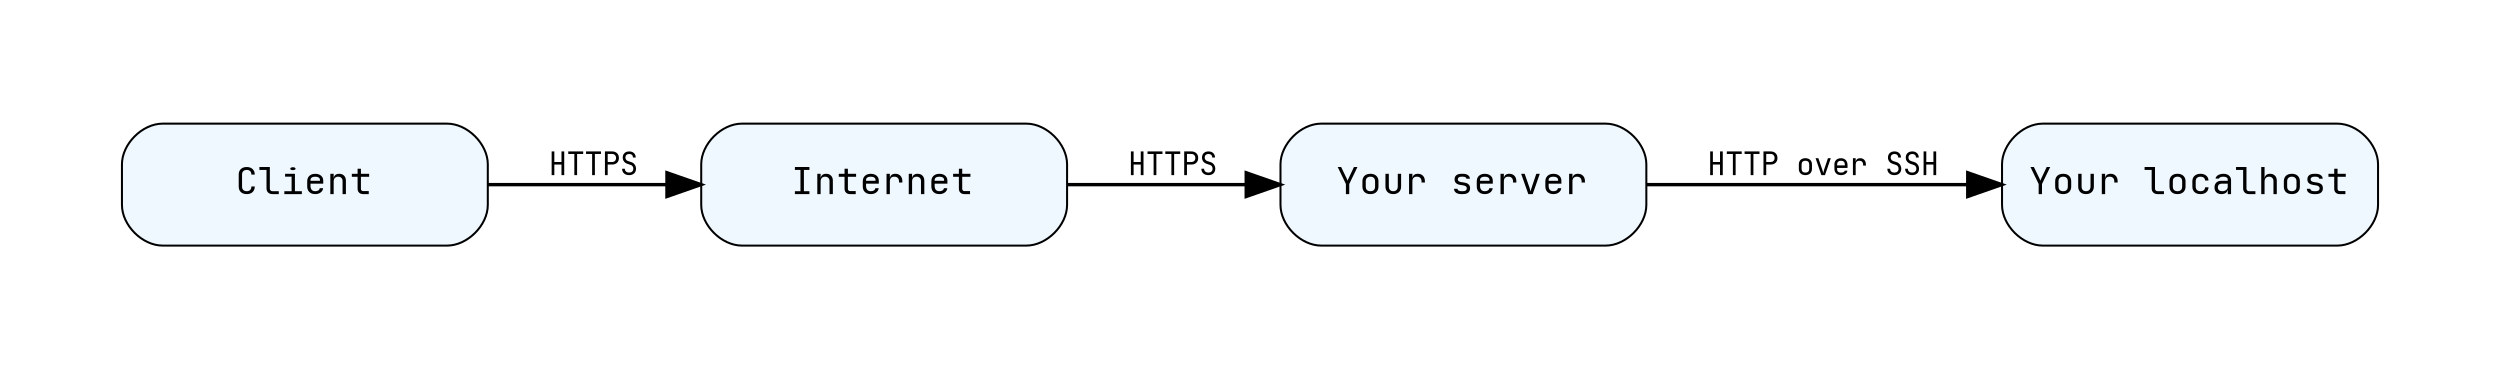
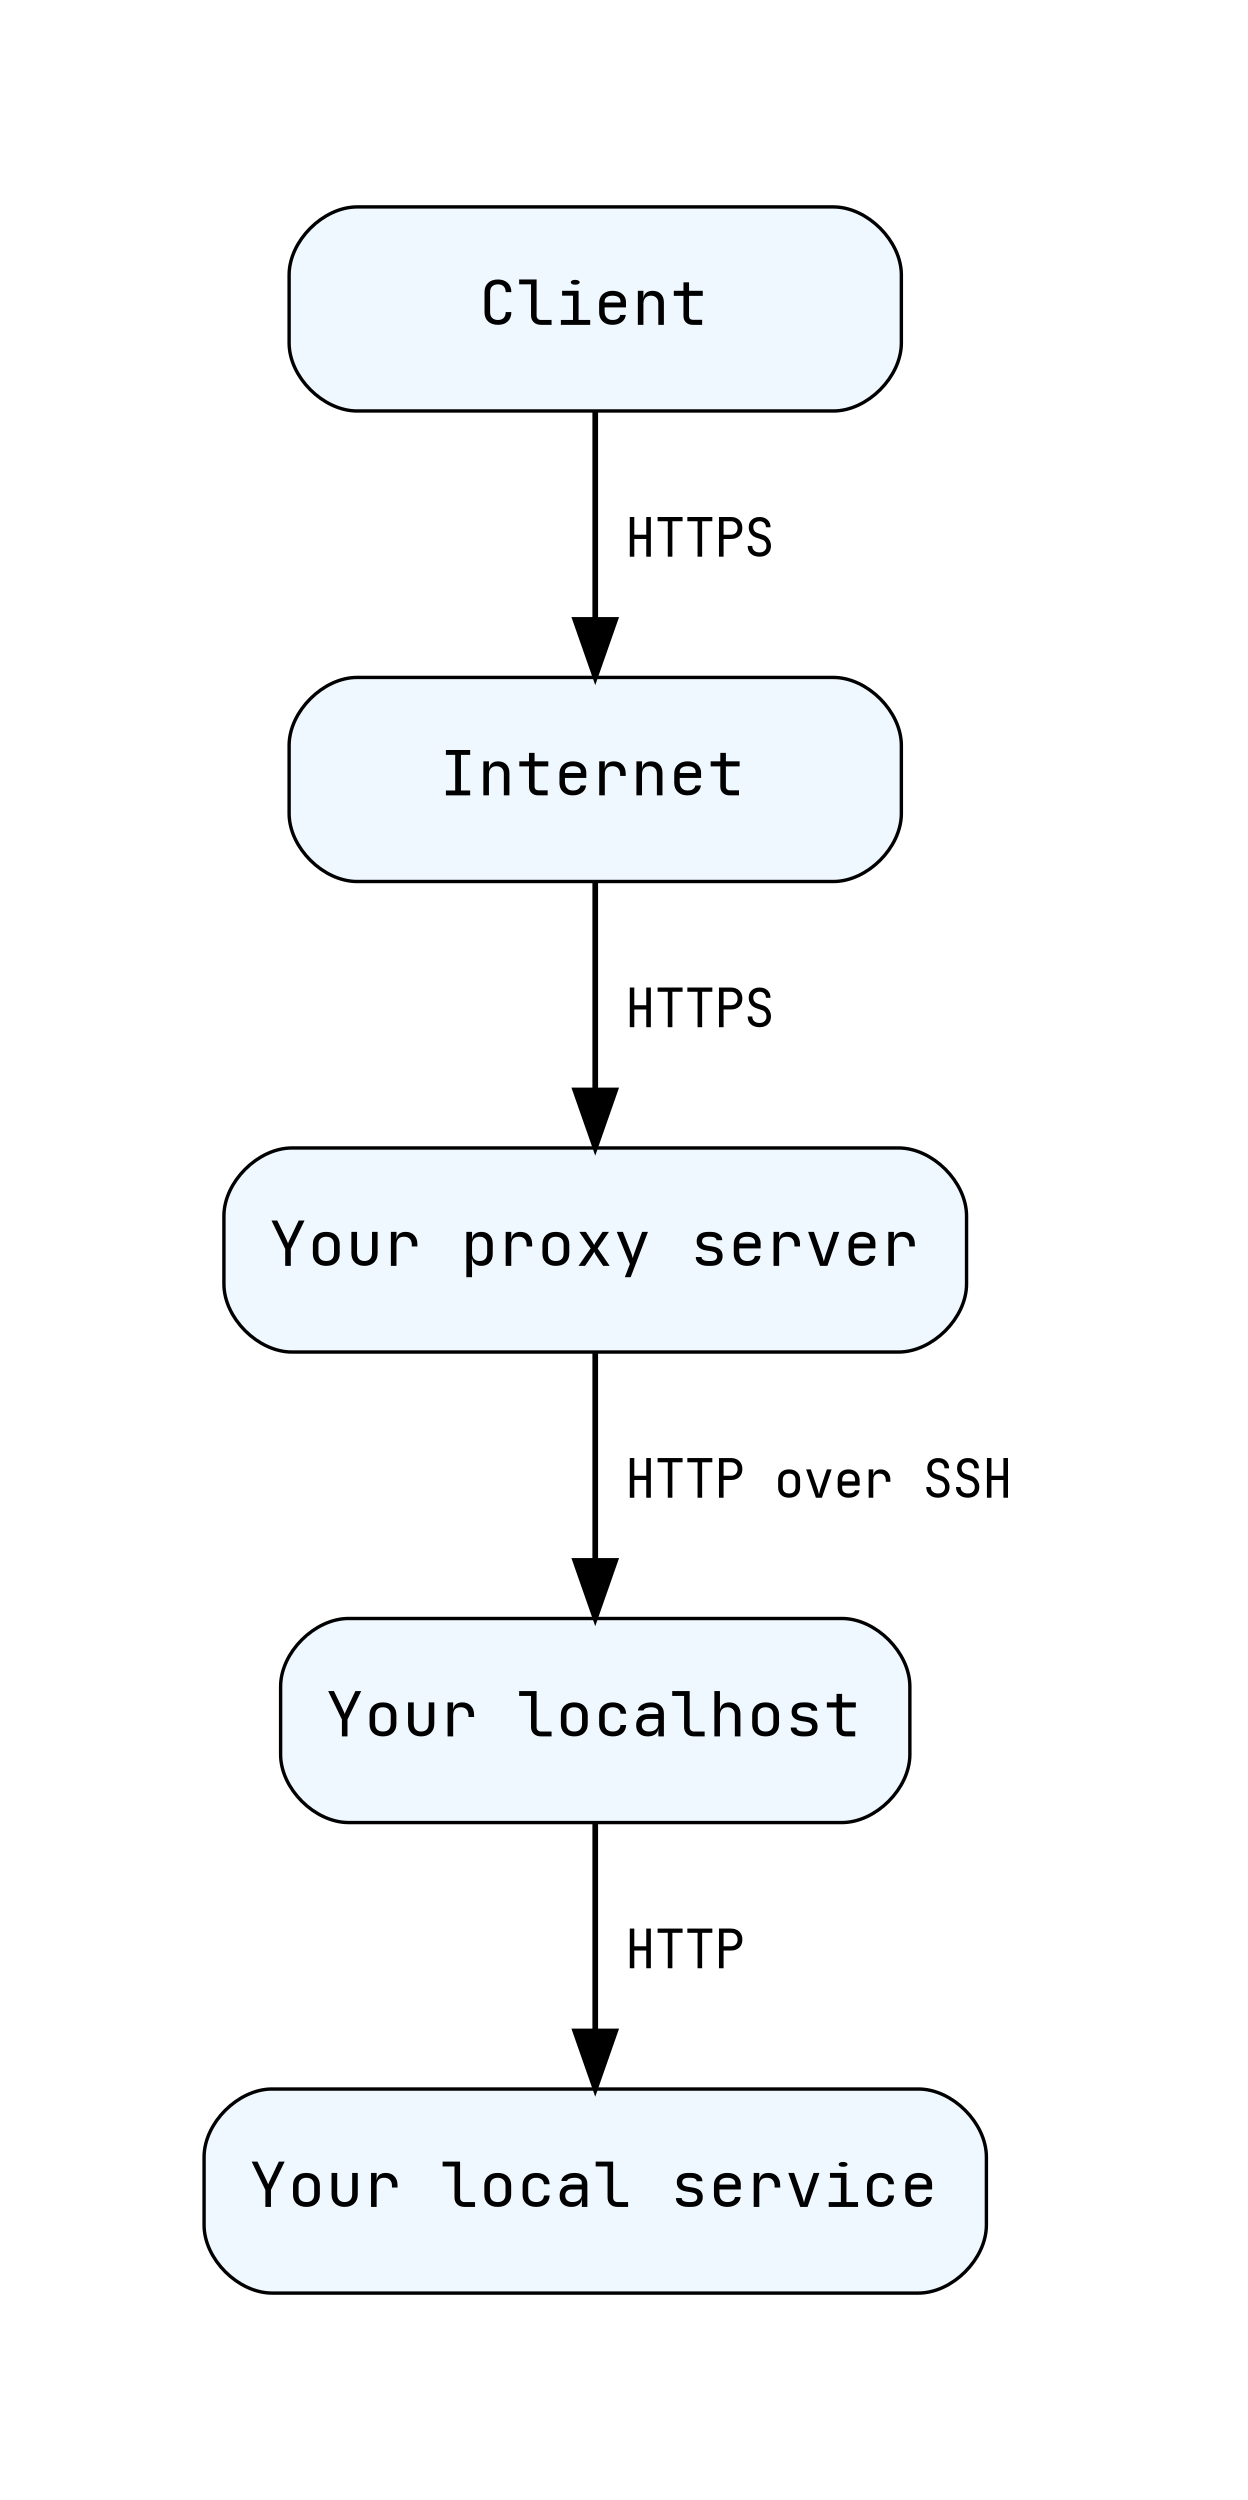
- <svg xmlns="http://www.w3.org/2000/svg" xmlns:xlink="http://www.w3.org/1999/xlink" width="738pt" height="109pt" viewBox="0 0 738 109" version="1.1">
+ <svg xmlns="http://www.w3.org/2000/svg" xmlns:xlink="http://www.w3.org/1999/xlink" width="220pt" height="441pt" viewBox="0 0 220 441" version="1.1">
  <defs>
    <g>
      <symbol overflow="visible" id="glyph0-0">
        <path style="stroke:none;" d="M 0.984 -0.234 L 0.984 -7.781 L 5.609 -7.781 L 5.609 -0.234 Z M 1.547 -1.391 L 4.844 -7.234 L 1.547 -7.234 Z M 1.766 -0.781 L 5.062 -0.781 L 5.062 -6.578 Z M 1.766 -0.781 " />
      </symbol>
      <symbol overflow="visible" id="glyph0-1">
        <path style="stroke:none;" d="M 3.344 0 C 2.613 0 2.035 -0.195 1.609 -0.594 C 1.18 -0.988 0.969 -1.535 0.969 -2.234 L 0.969 -5.766 C 0.969 -6.461 1.18 -7.008 1.609 -7.406 C 2.035 -7.801 2.613 -8 3.344 -8 C 4.062 -8 4.633 -7.797 5.062 -7.391 C 5.488 -6.992 5.703 -6.453 5.703 -5.766 L 4.703 -5.766 C 4.703 -6.203 4.582 -6.539 4.344 -6.781 C 4.113 -7.02 3.781 -7.141 3.344 -7.141 C 2.906 -7.141 2.562 -7.02 2.312 -6.781 C 2.07 -6.551 1.953 -6.211 1.953 -5.766 L 1.953 -2.234 C 1.953 -1.797 2.07 -1.457 2.312 -1.219 C 2.562 -0.977 2.906 -0.859 3.344 -0.859 C 3.781 -0.859 4.113 -0.977 4.344 -1.219 C 4.582 -1.457 4.703 -1.801 4.703 -2.25 L 5.703 -2.25 C 5.703 -1.551 5.488 -1 5.062 -0.594 C 4.633 -0.195 4.062 0 3.344 0 Z M 3.344 0 " />
      </symbol>
      <symbol overflow="visible" id="glyph0-2">
        <path style="stroke:none;" d="M 4.188 0 C 3.645 0 3.211 -0.156 2.891 -0.469 C 2.578 -0.781 2.422 -1.191 2.422 -1.703 L 2.422 -7.141 L 0.328 -7.141 L 0.328 -8 L 3.406 -8 L 3.406 -1.656 C 3.406 -1.414 3.473 -1.223 3.609 -1.078 C 3.754 -0.93 3.945 -0.859 4.188 -0.859 L 6.047 -0.859 L 6.047 0 Z M 4.188 0 " />
      </symbol>
      <symbol overflow="visible" id="glyph0-3">
        <path style="stroke:none;" d="M 0.938 0 L 0.938 -0.859 L 3.078 -0.859 L 3.078 -5.141 L 1.156 -5.141 L 1.156 -6 L 4.062 -6 L 4.062 -0.859 L 6.109 -0.859 L 6.109 0 Z M 3.469 -7.078 C 3.227 -7.078 3.035 -7.113 2.891 -7.188 C 2.754 -7.27 2.688 -7.375 2.688 -7.5 C 2.688 -7.633 2.754 -7.738 2.891 -7.812 C 3.035 -7.895 3.227 -7.938 3.469 -7.938 C 3.707 -7.938 3.895 -7.895 4.031 -7.812 C 4.176 -7.738 4.25 -7.633 4.25 -7.5 C 4.25 -7.375 4.176 -7.27 4.031 -7.188 C 3.895 -7.113 3.707 -7.078 3.469 -7.078 Z M 3.469 -7.078 " />
      </symbol>
      <symbol overflow="visible" id="glyph0-4">
        <path style="stroke:none;" d="M 3.297 0 C 2.816 0 2.398 -0.086 2.047 -0.266 C 1.691 -0.453 1.414 -0.711 1.219 -1.047 C 1.031 -1.379 0.938 -1.766 0.938 -2.203 L 0.938 -3.797 C 0.938 -4.242 1.031 -4.629 1.219 -4.953 C 1.414 -5.285 1.691 -5.539 2.047 -5.719 C 2.398 -5.906 2.816 -6 3.297 -6 C 3.773 -6 4.191 -5.914 4.547 -5.75 C 4.898 -5.582 5.176 -5.348 5.375 -5.047 C 5.57 -4.754 5.672 -4.406 5.672 -4 L 5.672 -3.078 L 1.906 -3.078 L 1.906 -2.453 C 1.906 -1.93 2.023 -1.535 2.266 -1.266 C 2.504 -0.992 2.848 -0.859 3.297 -0.859 C 3.68 -0.859 3.988 -0.93 4.219 -1.078 C 4.457 -1.223 4.602 -1.445 4.656 -1.75 L 5.641 -1.75 C 5.578 -1.207 5.328 -0.781 4.891 -0.469 C 4.461 -0.156 3.93 0 3.297 0 Z M 1.906 -3.938 L 4.703 -3.938 L 4.703 -4.156 C 4.703 -4.469 4.582 -4.707 4.344 -4.875 C 4.102 -5.051 3.754 -5.141 3.297 -5.141 C 2.848 -5.141 2.504 -5.051 2.266 -4.875 C 2.023 -4.707 1.906 -4.469 1.906 -4.156 Z M 1.906 -3.938 " />
      </symbol>
      <symbol overflow="visible" id="glyph0-5">
        <path style="stroke:none;" d="M 1.016 0 L 1.016 -6 L 2 -6 L 2 -4.703 L 2.016 -4.703 C 2.066 -5.117 2.227 -5.438 2.5 -5.656 C 2.781 -5.883 3.156 -6 3.625 -6 C 4.227 -6 4.707 -5.816 5.062 -5.453 C 5.426 -5.086 5.609 -4.594 5.609 -3.969 L 5.609 0 L 4.625 0 L 4.625 -3.844 C 4.625 -4.258 4.504 -4.578 4.266 -4.797 C 4.035 -5.023 3.723 -5.141 3.328 -5.141 C 2.922 -5.141 2.598 -5.02 2.359 -4.781 C 2.117 -4.539 2 -4.191 2 -3.734 L 2 0 Z M 1.016 0 " />
      </symbol>
      <symbol overflow="visible" id="glyph0-6">
        <path style="stroke:none;" d="M 3.953 0 C 3.461 0 3.066 -0.141 2.766 -0.422 C 2.461 -0.711 2.312 -1.098 2.312 -1.578 L 2.312 -5.109 L 0.609 -5.109 L 0.609 -6 L 2.312 -6 L 2.312 -7.5 L 3.297 -7.5 L 3.297 -6 L 5.719 -6 L 5.719 -5.109 L 3.297 -5.109 L 3.297 -1.578 C 3.297 -1.367 3.352 -1.203 3.469 -1.078 C 3.594 -0.953 3.754 -0.891 3.953 -0.891 L 5.609 -0.891 L 5.609 0 Z M 3.953 0 " />
      </symbol>
      <symbol overflow="visible" id="glyph0-7">
        <path style="stroke:none;" d="M 1.156 0 L 1.156 -0.859 L 2.797 -0.859 L 2.797 -7.141 L 1.156 -7.141 L 1.156 -8 L 5.438 -8 L 5.438 -7.141 L 3.812 -7.141 L 3.812 -0.859 L 5.438 -0.859 L 5.438 0 Z M 1.156 0 " />
      </symbol>
      <symbol overflow="visible" id="glyph0-8">
        <path style="stroke:none;" d="M 1.203 0 L 1.203 -6 L 2.188 -6 L 2.188 -4.75 L 2.203 -4.75 C 2.254 -5.145 2.414 -5.453 2.688 -5.672 C 2.969 -5.891 3.344 -6 3.812 -6 C 4.438 -6 4.938 -5.801 5.312 -5.406 C 5.688 -5.02 5.875 -4.492 5.875 -3.828 L 5.875 -3.422 L 4.891 -3.422 L 4.891 -3.734 C 4.891 -4.18 4.77 -4.523 4.531 -4.766 C 4.301 -5.016 3.961 -5.141 3.516 -5.141 C 2.629 -5.141 2.188 -4.672 2.188 -3.734 L 2.188 0 Z M 1.203 0 " />
      </symbol>
      <symbol overflow="visible" id="glyph0-9">
        <path style="stroke:none;" d="M 2.812 0 L 2.812 -2.984 L 0.391 -8 L 1.406 -8 L 3 -4.703 C 3.094 -4.516 3.16 -4.359 3.203 -4.234 C 3.254 -4.109 3.289 -4.016 3.312 -3.953 C 3.32 -4.016 3.352 -4.109 3.406 -4.234 C 3.469 -4.359 3.539 -4.516 3.625 -4.703 L 5.188 -8 L 6.219 -8 L 3.797 -2.984 L 3.797 0 Z M 2.812 0 " />
      </symbol>
      <symbol overflow="visible" id="glyph0-10">
        <path style="stroke:none;" d="M 3.297 0 C 2.566 0 1.988 -0.195 1.562 -0.594 C 1.145 -1 0.938 -1.539 0.938 -2.219 L 0.938 -3.781 C 0.938 -4.469 1.145 -5.008 1.562 -5.406 C 1.988 -5.801 2.566 -6 3.297 -6 C 4.035 -6 4.613 -5.801 5.031 -5.406 C 5.457 -5.008 5.672 -4.469 5.672 -3.781 L 5.672 -2.219 C 5.672 -1.539 5.457 -1 5.031 -0.594 C 4.613 -0.195 4.035 0 3.297 0 Z M 3.297 -0.859 C 3.734 -0.859 4.07 -0.973 4.312 -1.203 C 4.551 -1.441 4.672 -1.785 4.672 -2.234 L 4.672 -3.766 C 4.672 -4.211 4.551 -4.551 4.312 -4.781 C 4.07 -5.02 3.734 -5.141 3.297 -5.141 C 2.867 -5.141 2.531 -5.02 2.281 -4.781 C 2.039 -4.551 1.922 -4.211 1.922 -3.766 L 1.922 -2.234 C 1.922 -1.785 2.039 -1.441 2.281 -1.203 C 2.531 -0.973 2.867 -0.859 3.297 -0.859 Z M 3.297 -0.859 " />
      </symbol>
      <symbol overflow="visible" id="glyph0-11">
        <path style="stroke:none;" d="M 3.281 0 C 2.594 0 2.035 -0.195 1.609 -0.594 C 1.191 -1 0.984 -1.551 0.984 -2.25 L 0.984 -6 L 1.984 -6 L 1.984 -2.266 C 1.984 -1.816 2.098 -1.469 2.328 -1.219 C 2.566 -0.977 2.883 -0.859 3.281 -0.859 C 3.695 -0.859 4.023 -0.977 4.266 -1.219 C 4.504 -1.469 4.625 -1.816 4.625 -2.266 L 4.625 -6 L 5.609 -6 L 5.609 -2.25 C 5.609 -1.551 5.395 -1 4.969 -0.594 C 4.539 -0.195 3.977 0 3.281 0 Z M 3.281 0 " />
      </symbol>
      <symbol overflow="visible" id="glyph0-12">
        <path style="stroke:none;" d="" />
      </symbol>
      <symbol overflow="visible" id="glyph0-13">
+         <path style="stroke:none;" d="M 1.016 2 L 1.016 -6 L 2.016 -6 L 2.016 -4.719 L 2.031 -4.719 C 2.07 -5.125 2.238 -5.438 2.531 -5.656 C 2.832 -5.883 3.211 -6 3.672 -6 C 4.285 -6 4.77 -5.805 5.125 -5.422 C 5.488 -5.047 5.672 -4.523 5.672 -3.859 L 5.672 -2.156 C 5.672 -1.488 5.488 -0.961 5.125 -0.578 C 4.77 -0.191 4.285 0 3.672 0 C 3.211 0 2.836 -0.109 2.547 -0.328 C 2.254 -0.555 2.082 -0.863 2.031 -1.25 L 1.984 -1.25 L 2.016 0.172 L 2.016 2 Z M 3.344 -0.859 C 3.758 -0.859 4.086 -0.973 4.328 -1.203 C 4.566 -1.441 4.688 -1.781 4.688 -2.219 L 4.688 -3.781 C 4.688 -4.219 4.566 -4.551 4.328 -4.781 C 4.086 -5.02 3.758 -5.141 3.344 -5.141 C 2.938 -5.141 2.613 -5.02 2.375 -4.781 C 2.133 -4.539 2.016 -4.207 2.016 -3.781 L 2.016 -2.219 C 2.016 -1.789 2.133 -1.457 2.375 -1.219 C 2.613 -0.977 2.938 -0.859 3.344 -0.859 Z M 3.344 -0.859 " />
+       </symbol>
+       <symbol overflow="visible" id="glyph0-14">
+         <path style="stroke:none;" d="M 0.547 0 L 2.688 -3.078 L 0.688 -6 L 1.844 -6 L 3.047 -4.156 C 3.098 -4.082 3.145 -4 3.188 -3.906 C 3.238 -3.812 3.281 -3.734 3.312 -3.672 C 3.332 -3.734 3.363 -3.812 3.406 -3.906 C 3.457 -4 3.508 -4.082 3.562 -4.156 L 4.781 -6 L 5.922 -6 L 3.922 -3.078 L 6.047 0 L 4.891 0 L 3.594 -1.953 C 3.539 -2.035 3.488 -2.129 3.438 -2.234 C 3.383 -2.336 3.344 -2.422 3.312 -2.484 C 3.281 -2.422 3.238 -2.336 3.188 -2.234 C 3.133 -2.129 3.078 -2.035 3.016 -1.953 L 1.703 0 Z M 0.547 0 " />
+       </symbol>
+       <symbol overflow="visible" id="glyph0-15">
+         <path style="stroke:none;" d="M 1.969 2 L 2.859 -0.328 L 0.547 -6 L 1.625 -6 L 3.109 -2.25 C 3.148 -2.125 3.195 -1.973 3.25 -1.797 C 3.301 -1.629 3.336 -1.488 3.359 -1.375 C 3.391 -1.488 3.43 -1.629 3.484 -1.797 C 3.535 -1.973 3.586 -2.125 3.641 -2.25 L 5.016 -6 L 6.047 -6 L 3 2 Z M 1.969 2 " />
+       </symbol>
+       <symbol overflow="visible" id="glyph0-16">
        <path style="stroke:none;" d="M 3.109 0 C 2.484 0 1.973 -0.133 1.578 -0.406 C 1.18 -0.688 0.984 -1.07 0.984 -1.562 L 2 -1.562 C 2 -1.344 2.109 -1.172 2.328 -1.047 C 2.547 -0.922 2.816 -0.859 3.141 -0.859 L 3.594 -0.859 C 3.988 -0.859 4.281 -0.93 4.469 -1.078 C 4.656 -1.234 4.75 -1.438 4.75 -1.688 C 4.75 -1.938 4.66 -2.133 4.484 -2.281 C 4.305 -2.426 4.047 -2.523 3.703 -2.578 L 2.891 -2.703 C 2.285 -2.797 1.844 -2.977 1.562 -3.25 C 1.281 -3.52 1.141 -3.891 1.141 -4.359 C 1.141 -4.891 1.316 -5.297 1.672 -5.578 C 2.023 -5.859 2.535 -6 3.203 -6 L 3.625 -6 C 4.238 -6 4.727 -5.863 5.094 -5.594 C 5.469 -5.332 5.656 -4.977 5.656 -4.531 L 4.641 -4.531 C 4.641 -4.719 4.547 -4.863 4.359 -4.969 C 4.172 -5.082 3.914 -5.141 3.594 -5.141 L 3.172 -5.141 C 2.828 -5.141 2.562 -5.07 2.375 -4.938 C 2.188 -4.801 2.094 -4.602 2.094 -4.344 C 2.094 -3.926 2.406 -3.664 3.031 -3.562 L 3.844 -3.438 C 4.5 -3.344 4.973 -3.16 5.266 -2.891 C 5.566 -2.617 5.719 -2.227 5.719 -1.719 C 5.719 -1.188 5.539 -0.766 5.188 -0.453 C 4.832 -0.148 4.297 0 3.578 0 Z M 3.109 0 " />
      </symbol>
-       <symbol overflow="visible" id="glyph0-14">
+       <symbol overflow="visible" id="glyph0-17">
        <path style="stroke:none;" d="M 2.656 0 L 0.547 -6 L 1.578 -6 L 2.984 -1.969 C 3.066 -1.727 3.133 -1.5 3.188 -1.281 C 3.25 -1.062 3.297 -0.891 3.328 -0.766 C 3.359 -0.891 3.398 -1.062 3.453 -1.281 C 3.504 -1.5 3.57 -1.727 3.656 -1.969 L 5.016 -6 L 6.047 -6 L 3.953 0 Z M 2.656 0 " />
      </symbol>
-       <symbol overflow="visible" id="glyph0-15">
+       <symbol overflow="visible" id="glyph0-18">
        <path style="stroke:none;" d="M 3.344 0 C 2.613 0 2.031 -0.191 1.594 -0.578 C 1.156 -0.973 0.938 -1.516 0.938 -2.203 L 0.938 -3.797 C 0.938 -4.484 1.156 -5.02 1.594 -5.406 C 2.031 -5.801 2.613 -6 3.344 -6 C 4.039 -6 4.602 -5.816 5.031 -5.453 C 5.457 -5.098 5.68 -4.613 5.703 -4 L 4.703 -4 C 4.68 -4.363 4.551 -4.645 4.312 -4.844 C 4.07 -5.039 3.75 -5.141 3.344 -5.141 C 2.906 -5.141 2.555 -5.02 2.297 -4.781 C 2.047 -4.551 1.922 -4.223 1.922 -3.797 L 1.922 -2.219 C 1.922 -1.781 2.047 -1.441 2.297 -1.203 C 2.555 -0.973 2.906 -0.859 3.344 -0.859 C 3.75 -0.859 4.07 -0.957 4.312 -1.156 C 4.551 -1.363 4.68 -1.648 4.703 -2.016 L 5.703 -2.016 C 5.68 -1.391 5.457 -0.895 5.031 -0.531 C 4.602 -0.176 4.039 0 3.344 0 Z M 3.344 0 " />
      </symbol>
-       <symbol overflow="visible" id="glyph0-16">
+       <symbol overflow="visible" id="glyph0-19">
        <path style="stroke:none;" d="M 2.766 0 C 2.129 0 1.629 -0.176 1.266 -0.531 C 0.898 -0.883 0.719 -1.363 0.719 -1.969 C 0.719 -2.582 0.898 -3.062 1.266 -3.406 C 1.629 -3.758 2.125 -3.938 2.75 -3.938 L 4.625 -3.938 L 4.625 -4.344 C 4.625 -4.594 4.508 -4.785 4.281 -4.922 C 4.062 -5.066 3.754 -5.141 3.359 -5.141 C 3.004 -5.141 2.703 -5.086 2.453 -4.984 C 2.211 -4.879 2.066 -4.742 2.016 -4.578 L 1.016 -4.578 C 1.055 -4.859 1.18 -5.102 1.391 -5.312 C 1.598 -5.531 1.875 -5.695 2.219 -5.812 C 2.562 -5.938 2.941 -6 3.359 -6 C 4.055 -6 4.602 -5.82 5 -5.469 C 5.406 -5.125 5.609 -4.648 5.609 -4.047 L 5.609 0 L 4.641 0 L 4.641 -1.375 L 4.625 -1.375 C 4.582 -0.945 4.395 -0.609 4.062 -0.359 C 3.727 -0.117 3.297 0 2.766 0 Z M 3.016 -0.859 C 3.484 -0.859 3.867 -0.977 4.172 -1.219 C 4.473 -1.469 4.625 -1.785 4.625 -2.172 L 4.625 -3.078 L 2.766 -3.078 C 2.441 -3.078 2.18 -2.977 1.984 -2.781 C 1.797 -2.594 1.703 -2.332 1.703 -2 C 1.703 -1.645 1.816 -1.363 2.047 -1.156 C 2.273 -0.957 2.598 -0.859 3.016 -0.859 Z M 3.016 -0.859 " />
      </symbol>
-       <symbol overflow="visible" id="glyph0-17">
+       <symbol overflow="visible" id="glyph0-20">
        <path style="stroke:none;" d="M 1.016 0 L 1.016 -8 L 2 -8 L 2 -4.703 L 2.016 -4.703 C 2.066 -5.117 2.227 -5.438 2.5 -5.656 C 2.781 -5.883 3.156 -6 3.625 -6 C 4.227 -6 4.707 -5.816 5.062 -5.453 C 5.426 -5.086 5.609 -4.594 5.609 -3.969 L 5.609 0 L 4.625 0 L 4.625 -3.828 C 4.625 -4.242 4.504 -4.566 4.266 -4.797 C 4.035 -5.023 3.723 -5.141 3.328 -5.141 C 2.922 -5.141 2.598 -5.016 2.359 -4.766 C 2.117 -4.516 2 -4.164 2 -3.719 L 2 0 Z M 1.016 0 " />
      </symbol>
      <symbol overflow="visible" id="glyph1-0">
        <path style="stroke:none;" d="M 0.812 -0.281 L 0.812 -6.734 L 4.594 -6.734 L 4.594 -0.281 Z M 1.266 -1.25 L 3.953 -6.281 L 1.266 -6.281 Z M 1.438 -0.734 L 4.141 -0.734 L 4.141 -5.719 Z M 1.438 -0.734 " />
      </symbol>
      <symbol overflow="visible" id="glyph1-1">
+         <path style="stroke:none;" d="" />
+       </symbol>
+       <symbol overflow="visible" id="glyph1-2">
        <path style="stroke:none;" d="M 0.844 0 L 0.844 -7 L 1.641 -7 L 1.641 -3.875 L 3.75 -3.875 L 3.75 -7 L 4.562 -7 L 4.562 0 L 3.75 0 L 3.75 -3.125 L 1.641 -3.125 L 1.641 0 Z M 0.844 0 " />
      </symbol>
-       <symbol overflow="visible" id="glyph1-2">
+       <symbol overflow="visible" id="glyph1-3">
        <path style="stroke:none;" d="M 2.297 0 L 2.297 -6.25 L 0.5 -6.25 L 0.5 -7 L 4.906 -7 L 4.906 -6.25 L 3.109 -6.25 L 3.109 0 Z M 2.297 0 " />
      </symbol>
-       <symbol overflow="visible" id="glyph1-3">
+       <symbol overflow="visible" id="glyph1-4">
        <path style="stroke:none;" d="M 0.828 0 L 0.828 -7 L 2.938 -7 C 3.551 -7 4.039 -6.82 4.406 -6.469 C 4.77 -6.125 4.953 -5.656 4.953 -5.062 C 4.953 -4.469 4.77 -3.992 4.406 -3.641 C 4.039 -3.297 3.551 -3.125 2.938 -3.125 L 1.641 -3.125 L 1.641 0 Z M 1.641 -3.875 L 2.938 -3.875 C 3.289 -3.875 3.57 -3.977 3.781 -4.188 C 4 -4.406 4.109 -4.695 4.109 -5.062 C 4.109 -5.426 4 -5.711 3.781 -5.922 C 3.57 -6.141 3.289 -6.25 2.938 -6.25 L 1.641 -6.25 Z M 1.641 -3.875 " />
      </symbol>
-       <symbol overflow="visible" id="glyph1-4">
+       <symbol overflow="visible" id="glyph1-5">
        <path style="stroke:none;" d="M 2.734 0 C 2.098 0 1.586 -0.172 1.203 -0.516 C 0.828 -0.859 0.641 -1.316 0.641 -1.891 L 1.453 -1.891 C 1.453 -1.547 1.566 -1.27 1.797 -1.062 C 2.035 -0.852 2.348 -0.75 2.734 -0.75 C 3.109 -0.75 3.406 -0.852 3.625 -1.062 C 3.844 -1.27 3.953 -1.547 3.953 -1.891 C 3.953 -2.16 3.883 -2.395 3.75 -2.594 C 3.625 -2.789 3.441 -2.926 3.203 -3 L 2.234 -3.328 C 1.797 -3.473 1.453 -3.707 1.203 -4.031 C 0.953 -4.363 0.828 -4.75 0.828 -5.188 C 0.828 -5.738 1 -6.176 1.344 -6.5 C 1.695 -6.832 2.164 -7 2.75 -7 C 3.332 -7 3.797 -6.832 4.141 -6.5 C 4.492 -6.176 4.672 -5.738 4.672 -5.188 L 3.859 -5.188 C 3.859 -5.508 3.758 -5.766 3.562 -5.953 C 3.363 -6.148 3.094 -6.25 2.75 -6.25 C 2.406 -6.25 2.129 -6.148 1.922 -5.953 C 1.723 -5.766 1.625 -5.516 1.625 -5.203 C 1.625 -4.953 1.691 -4.734 1.828 -4.547 C 1.961 -4.367 2.148 -4.238 2.391 -4.156 L 3.406 -3.828 C 3.812 -3.691 4.133 -3.445 4.375 -3.094 C 4.625 -2.75 4.75 -2.348 4.75 -1.891 C 4.75 -1.316 4.566 -0.859 4.203 -0.516 C 3.836 -0.172 3.348 0 2.734 0 Z M 2.734 0 " />
-       </symbol>
-       <symbol overflow="visible" id="glyph1-5">
-         <path style="stroke:none;" d="" />
      </symbol>
      <symbol overflow="visible" id="glyph1-6">
        <path style="stroke:none;" d="M 2.703 0 C 2.098 0 1.625 -0.164 1.281 -0.5 C 0.938 -0.832 0.766 -1.285 0.766 -1.859 L 0.766 -3.141 C 0.766 -3.723 0.938 -4.176 1.281 -4.5 C 1.625 -4.832 2.098 -5 2.703 -5 C 3.297 -5 3.766 -4.832 4.109 -4.5 C 4.461 -4.176 4.641 -3.727 4.641 -3.156 L 4.641 -1.859 C 4.641 -1.285 4.461 -0.832 4.109 -0.5 C 3.766 -0.164 3.297 0 2.703 0 Z M 2.703 -0.75 C 3.055 -0.75 3.332 -0.844 3.531 -1.031 C 3.727 -1.219 3.828 -1.5 3.828 -1.875 L 3.828 -3.125 C 3.828 -3.5 3.727 -3.781 3.531 -3.969 C 3.332 -4.156 3.055 -4.25 2.703 -4.25 C 2.348 -4.25 2.07 -4.156 1.875 -3.969 C 1.676 -3.781 1.578 -3.5 1.578 -3.125 L 1.578 -1.875 C 1.578 -1.5 1.676 -1.219 1.875 -1.031 C 2.07 -0.844 2.348 -0.75 2.703 -0.75 Z M 2.703 -0.75 " />
      </symbol>
      <symbol overflow="visible" id="glyph1-7">
        <path style="stroke:none;" d="M 2.172 0 L 0.453 -5 L 1.281 -5 L 2.438 -1.641 C 2.5 -1.43 2.555 -1.234 2.609 -1.047 C 2.66 -0.867 2.695 -0.727 2.719 -0.625 C 2.75 -0.727 2.785 -0.867 2.828 -1.047 C 2.867 -1.234 2.922 -1.43 2.984 -1.641 L 4.109 -5 L 4.953 -5 L 3.234 0 Z M 2.172 0 " />
      </symbol>
      <symbol overflow="visible" id="glyph1-8">
        <path style="stroke:none;" d="M 2.703 0 C 2.305 0 1.961 -0.07 1.672 -0.219 C 1.379 -0.375 1.156 -0.594 1 -0.875 C 0.844 -1.156 0.766 -1.477 0.766 -1.844 L 0.766 -3.156 C 0.766 -3.531 0.844 -3.852 1 -4.125 C 1.156 -4.406 1.379 -4.617 1.672 -4.766 C 1.961 -4.922 2.305 -5 2.703 -5 C 3.086 -5 3.426 -4.914 3.719 -4.75 C 4.008 -4.594 4.234 -4.363 4.391 -4.062 C 4.555 -3.77 4.641 -3.426 4.641 -3.031 L 4.641 -2.125 L 1.562 -2.125 L 1.562 -1.734 C 1.562 -1.41 1.66 -1.164 1.859 -1 C 2.055 -0.832 2.336 -0.75 2.703 -0.75 C 3.016 -0.75 3.266 -0.797 3.453 -0.891 C 3.648 -0.984 3.77 -1.125 3.812 -1.312 L 4.609 -1.312 C 4.555 -0.906 4.352 -0.582 4 -0.344 C 3.656 -0.113 3.223 0 2.703 0 Z M 1.562 -2.875 L 3.844 -2.875 L 3.844 -3.125 C 3.844 -3.477 3.742 -3.754 3.547 -3.953 C 3.359 -4.148 3.078 -4.25 2.703 -4.25 C 2.336 -4.25 2.055 -4.148 1.859 -3.953 C 1.66 -3.754 1.562 -3.477 1.562 -3.125 Z M 1.562 -2.875 " />
      </symbol>
      <symbol overflow="visible" id="glyph1-9">
        <path style="stroke:none;" d="M 0.984 0 L 0.984 -5 L 1.797 -5 L 1.797 -3.906 C 1.836 -4.25 1.973 -4.516 2.203 -4.703 C 2.43 -4.898 2.734 -5 3.109 -5 C 3.629 -5 4.039 -4.832 4.344 -4.5 C 4.656 -4.164 4.812 -3.719 4.812 -3.156 L 4.812 -2.812 L 4 -2.812 L 4 -3.078 C 4 -3.453 3.898 -3.738 3.703 -3.938 C 3.516 -4.145 3.238 -4.25 2.875 -4.25 C 2.156 -4.25 1.797 -3.863 1.797 -3.094 L 1.797 0 Z M 0.984 0 " />
      </symbol>
    </g>
  </defs>
  <g id="surface1">
-     <rect x="0" y="0" width="738" height="109" style="fill:rgb(100%,100%,100%);fill-opacity:1;stroke:none;" />
-     <path style="fill-rule:nonzero;fill:rgb(94.118%,97.255%,100%);fill-opacity:1;stroke-width:0.6;stroke-linecap:butt;stroke-linejoin:miter;stroke:rgb(0%,0%,0%);stroke-opacity:1;stroke-miterlimit:10;" d="M 12 -0.5 C 12 -0.5 96 -0.5 96 -0.5 C 102 -0.5 108 -6.5 108 -12.5 C 108 -12.5 108 -24.5 108 -24.5 C 108 -30.5 102 -36.5 96 -36.5 C 96 -36.5 12 -36.5 12 -36.5 C 6 -36.5 0 -30.5 0 -24.5 C 0 -24.5 0 -12.5 0 -12.5 C 0 -6.5 6 -0.5 12 -0.5 " transform="matrix(1,0,0,1,36,73)" />
-     <g style="fill:rgb(0%,0%,0%);fill-opacity:1;">
-       <use xlink:href="#glyph0-1" x="69.5" y="57.301" />
-       <use xlink:href="#glyph0-2" x="76.25" y="57.301" />
-       <use xlink:href="#glyph0-3" x="83" y="57.301" />
-       <use xlink:href="#glyph0-4" x="89.75" y="57.301" />
-       <use xlink:href="#glyph0-5" x="96.5" y="57.301" />
-       <use xlink:href="#glyph0-6" x="103.25" y="57.301" />
-     </g>
-     <path style="fill-rule:nonzero;fill:rgb(94.118%,97.255%,100%);fill-opacity:1;stroke-width:0.6;stroke-linecap:butt;stroke-linejoin:miter;stroke:rgb(0%,0%,0%);stroke-opacity:1;stroke-miterlimit:10;" d="M 183 -0.5 C 183 -0.5 267 -0.5 267 -0.5 C 273 -0.5 279 -6.5 279 -12.5 C 279 -12.5 279 -24.5 279 -24.5 C 279 -30.5 273 -36.5 267 -36.5 C 267 -36.5 183 -36.5 183 -36.5 C 177 -36.5 171 -30.5 171 -24.5 C 171 -24.5 171 -12.5 171 -12.5 C 171 -6.5 177 -0.5 183 -0.5 " transform="matrix(1,0,0,1,36,73)" />
-     <g style="fill:rgb(0%,0%,0%);fill-opacity:1;">
-       <use xlink:href="#glyph0-7" x="233.5" y="57.301" />
-       <use xlink:href="#glyph0-5" x="240.25" y="57.301" />
-       <use xlink:href="#glyph0-6" x="247" y="57.301" />
-       <use xlink:href="#glyph0-4" x="253.75" y="57.301" />
-       <use xlink:href="#glyph0-8" x="260.5" y="57.301" />
-       <use xlink:href="#glyph0-5" x="267.25" y="57.301" />
-       <use xlink:href="#glyph0-4" x="274" y="57.301" />
-       <use xlink:href="#glyph0-6" x="280.75" y="57.301" />
-     </g>
-     <path style="fill:none;stroke-width:1;stroke-linecap:butt;stroke-linejoin:miter;stroke:rgb(0%,0%,0%);stroke-opacity:1;stroke-miterlimit:10;" d="M 108.008 -18.5 C 124.758 -18.5 143.438 -18.5 160.824 -18.5 " transform="matrix(1,0,0,1,36,73)" />
-     <path style="fill-rule:nonzero;fill:rgb(0%,0%,0%);fill-opacity:1;stroke-width:1;stroke-linecap:butt;stroke-linejoin:miter;stroke:rgb(0%,0%,0%);stroke-opacity:1;stroke-miterlimit:10;" d="M 160.891 -22 L 170.891 -18.5 L 160.891 -15 Z M 160.891 -22 " transform="matrix(1,0,0,1,36,73)" />
-     <g style="fill:rgb(0%,0%,0%);fill-opacity:1;">
-       <use xlink:href="#glyph1-1" x="162" y="51.699" />
-       <use xlink:href="#glyph1-2" x="167.25" y="51.699" />
-       <use xlink:href="#glyph1-2" x="172.5" y="51.699" />
-       <use xlink:href="#glyph1-3" x="177.75" y="51.699" />
-       <use xlink:href="#glyph1-4" x="183" y="51.699" />
-     </g>
-     <path style="fill-rule:nonzero;fill:rgb(94.118%,97.255%,100%);fill-opacity:1;stroke-width:0.6;stroke-linecap:butt;stroke-linejoin:miter;stroke:rgb(0%,0%,0%);stroke-opacity:1;stroke-miterlimit:10;" d="M 354 -0.5 C 354 -0.5 438 -0.5 438 -0.5 C 444 -0.5 450 -6.5 450 -12.5 C 450 -12.5 450 -24.5 450 -24.5 C 450 -30.5 444 -36.5 438 -36.5 C 438 -36.5 354 -36.5 354 -36.5 C 348 -36.5 342 -30.5 342 -24.5 C 342 -24.5 342 -12.5 342 -12.5 C 342 -6.5 348 -0.5 354 -0.5 " transform="matrix(1,0,0,1,36,73)" />
-     <g style="fill:rgb(0%,0%,0%);fill-opacity:1;">
-       <use xlink:href="#glyph0-9" x="394.5" y="57.301" />
-       <use xlink:href="#glyph0-10" x="401.25" y="57.301" />
-       <use xlink:href="#glyph0-11" x="408" y="57.301" />
-       <use xlink:href="#glyph0-8" x="414.75" y="57.301" />
-       <use xlink:href="#glyph0-12" x="421.5" y="57.301" />
-       <use xlink:href="#glyph0-13" x="428.25" y="57.301" />
-       <use xlink:href="#glyph0-4" x="435" y="57.301" />
-       <use xlink:href="#glyph0-8" x="441.75" y="57.301" />
-       <use xlink:href="#glyph0-14" x="448.5" y="57.301" />
-       <use xlink:href="#glyph0-4" x="455.25" y="57.301" />
-       <use xlink:href="#glyph0-8" x="462" y="57.301" />
-     </g>
-     <path style="fill:none;stroke-width:1;stroke-linecap:butt;stroke-linejoin:miter;stroke:rgb(0%,0%,0%);stroke-opacity:1;stroke-miterlimit:10;" d="M 279.008 -18.5 C 295.758 -18.5 314.438 -18.5 331.824 -18.5 " transform="matrix(1,0,0,1,36,73)" />
-     <path style="fill-rule:nonzero;fill:rgb(0%,0%,0%);fill-opacity:1;stroke-width:1;stroke-linecap:butt;stroke-linejoin:miter;stroke:rgb(0%,0%,0%);stroke-opacity:1;stroke-miterlimit:10;" d="M 331.891 -22 L 341.891 -18.5 L 331.891 -15 Z M 331.891 -22 " transform="matrix(1,0,0,1,36,73)" />
-     <g style="fill:rgb(0%,0%,0%);fill-opacity:1;">
-       <use xlink:href="#glyph1-1" x="333" y="51.699" />
-       <use xlink:href="#glyph1-2" x="338.25" y="51.699" />
-       <use xlink:href="#glyph1-2" x="343.5" y="51.699" />
-       <use xlink:href="#glyph1-3" x="348.75" y="51.699" />
-       <use xlink:href="#glyph1-4" x="354" y="51.699" />
-     </g>
-     <path style="fill-rule:nonzero;fill:rgb(94.118%,97.255%,100%);fill-opacity:1;stroke-width:0.6;stroke-linecap:butt;stroke-linejoin:miter;stroke:rgb(0%,0%,0%);stroke-opacity:1;stroke-miterlimit:10;" d="M 567 -0.5 C 567 -0.5 654 -0.5 654 -0.5 C 660 -0.5 666 -6.5 666 -12.5 C 666 -12.5 666 -24.5 666 -24.5 C 666 -30.5 660 -36.5 654 -36.5 C 654 -36.5 567 -36.5 567 -36.5 C 561 -36.5 555 -30.5 555 -24.5 C 555 -24.5 555 -12.5 555 -12.5 C 555 -6.5 561 -0.5 567 -0.5 " transform="matrix(1,0,0,1,36,73)" />
-     <g style="fill:rgb(0%,0%,0%);fill-opacity:1;">
-       <use xlink:href="#glyph0-9" x="599" y="57.301" />
-       <use xlink:href="#glyph0-10" x="605.75" y="57.301" />
-       <use xlink:href="#glyph0-11" x="612.5" y="57.301" />
-       <use xlink:href="#glyph0-8" x="619.25" y="57.301" />
-       <use xlink:href="#glyph0-12" x="626" y="57.301" />
-       <use xlink:href="#glyph0-2" x="632.75" y="57.301" />
-       <use xlink:href="#glyph0-10" x="639.5" y="57.301" />
-       <use xlink:href="#glyph0-15" x="646.25" y="57.301" />
-       <use xlink:href="#glyph0-16" x="653" y="57.301" />
-       <use xlink:href="#glyph0-2" x="659.75" y="57.301" />
-       <use xlink:href="#glyph0-17" x="666.5" y="57.301" />
-       <use xlink:href="#glyph0-10" x="673.25" y="57.301" />
-       <use xlink:href="#glyph0-13" x="680" y="57.301" />
-       <use xlink:href="#glyph0-6" x="686.75" y="57.301" />
-     </g>
-     <path style="fill:none;stroke-width:1;stroke-linecap:butt;stroke-linejoin:miter;stroke:rgb(0%,0%,0%);stroke-opacity:1;stroke-miterlimit:10;" d="M 450.074 -18.5 C 478.789 -18.5 514.488 -18.5 544.82 -18.5 " transform="matrix(1,0,0,1,36,73)" />
-     <path style="fill-rule:nonzero;fill:rgb(0%,0%,0%);fill-opacity:1;stroke-width:1;stroke-linecap:butt;stroke-linejoin:miter;stroke:rgb(0%,0%,0%);stroke-opacity:1;stroke-miterlimit:10;" d="M 544.883 -22 L 554.883 -18.5 L 544.883 -15 Z M 544.883 -22 " transform="matrix(1,0,0,1,36,73)" />
-     <g style="fill:rgb(0%,0%,0%);fill-opacity:1;">
-       <use xlink:href="#glyph1-1" x="504" y="51.699" />
-       <use xlink:href="#glyph1-2" x="509.25" y="51.699" />
-       <use xlink:href="#glyph1-2" x="514.5" y="51.699" />
-       <use xlink:href="#glyph1-3" x="519.75" y="51.699" />
-       <use xlink:href="#glyph1-5" x="525" y="51.699" />
-       <use xlink:href="#glyph1-6" x="530.25" y="51.699" />
-       <use xlink:href="#glyph1-7" x="535.5" y="51.699" />
-       <use xlink:href="#glyph1-8" x="540.75" y="51.699" />
-       <use xlink:href="#glyph1-9" x="546" y="51.699" />
-       <use xlink:href="#glyph1-5" x="551.25" y="51.699" />
-       <use xlink:href="#glyph1-4" x="556.5" y="51.699" />
-       <use xlink:href="#glyph1-4" x="561.75" y="51.699" />
-       <use xlink:href="#glyph1-1" x="567" y="51.699" />
+     <rect x="0" y="0" width="220" height="441" style="fill:rgb(100%,100%,100%);fill-opacity:1;stroke:none;" />
+     <path style="fill-rule:nonzero;fill:rgb(94.118%,97.255%,100%);fill-opacity:1;stroke-width:0.6;stroke-linecap:butt;stroke-linejoin:miter;stroke:rgb(0%,0%,0%);stroke-opacity:1;stroke-miterlimit:10;" d="M 27 -332.5 C 27 -332.5 111 -332.5 111 -332.5 C 117 -332.5 123 -338.5 123 -344.5 C 123 -344.5 123 -356.5 123 -356.5 C 123 -362.5 117 -368.5 111 -368.5 C 111 -368.5 27 -368.5 27 -368.5 C 21 -368.5 15 -362.5 15 -356.5 C 15 -356.5 15 -344.5 15 -344.5 C 15 -338.5 21 -332.5 27 -332.5 " transform="matrix(1,0,0,1,36,405)" />
+     <g style="fill:rgb(0%,0%,0%);fill-opacity:1;">
+       <use xlink:href="#glyph0-1" x="84.5" y="57.301" />
+       <use xlink:href="#glyph0-2" x="91.25" y="57.301" />
+       <use xlink:href="#glyph0-3" x="98" y="57.301" />
+       <use xlink:href="#glyph0-4" x="104.75" y="57.301" />
+       <use xlink:href="#glyph0-5" x="111.5" y="57.301" />
+       <use xlink:href="#glyph0-6" x="118.25" y="57.301" />
+     </g>
+     <path style="fill-rule:nonzero;fill:rgb(94.118%,97.255%,100%);fill-opacity:1;stroke-width:0.6;stroke-linecap:butt;stroke-linejoin:miter;stroke:rgb(0%,0%,0%);stroke-opacity:1;stroke-miterlimit:10;" d="M 27 -249.5 C 27 -249.5 111 -249.5 111 -249.5 C 117 -249.5 123 -255.5 123 -261.5 C 123 -261.5 123 -273.5 123 -273.5 C 123 -279.5 117 -285.5 111 -285.5 C 111 -285.5 27 -285.5 27 -285.5 C 21 -285.5 15 -279.5 15 -273.5 C 15 -273.5 15 -261.5 15 -261.5 C 15 -255.5 21 -249.5 27 -249.5 " transform="matrix(1,0,0,1,36,405)" />
+     <g style="fill:rgb(0%,0%,0%);fill-opacity:1;">
+       <use xlink:href="#glyph0-7" x="77.5" y="140.301" />
+       <use xlink:href="#glyph0-5" x="84.25" y="140.301" />
+       <use xlink:href="#glyph0-6" x="91" y="140.301" />
+       <use xlink:href="#glyph0-4" x="97.75" y="140.301" />
+       <use xlink:href="#glyph0-8" x="104.5" y="140.301" />
+       <use xlink:href="#glyph0-5" x="111.25" y="140.301" />
+       <use xlink:href="#glyph0-4" x="118" y="140.301" />
+       <use xlink:href="#glyph0-6" x="124.75" y="140.301" />
+     </g>
+     <path style="fill:none;stroke-width:1;stroke-linecap:butt;stroke-linejoin:miter;stroke:rgb(0%,0%,0%);stroke-opacity:1;stroke-miterlimit:10;" d="M 69 -332.32 C 69 -321.691 69 -307.805 69 -295.703 " transform="matrix(1,0,0,1,36,405)" />
+     <path style="fill-rule:nonzero;fill:rgb(0%,0%,0%);fill-opacity:1;stroke-width:1;stroke-linecap:butt;stroke-linejoin:miter;stroke:rgb(0%,0%,0%);stroke-opacity:1;stroke-miterlimit:10;" d="M 72.5 -295.652 L 69 -285.652 L 65.5 -295.652 Z M 72.5 -295.652 " transform="matrix(1,0,0,1,36,405)" />
+     <g style="fill:rgb(0%,0%,0%);fill-opacity:1;">
+       <use xlink:href="#glyph1-1" x="105" y="98.199" />
+       <use xlink:href="#glyph1-2" x="110.25" y="98.199" />
+       <use xlink:href="#glyph1-3" x="115.5" y="98.199" />
+       <use xlink:href="#glyph1-3" x="120.75" y="98.199" />
+       <use xlink:href="#glyph1-4" x="126" y="98.199" />
+       <use xlink:href="#glyph1-5" x="131.25" y="98.199" />
+       <use xlink:href="#glyph1-1" x="136.5" y="98.199" />
+     </g>
+     <path style="fill-rule:nonzero;fill:rgb(94.118%,97.255%,100%);fill-opacity:1;stroke-width:0.6;stroke-linecap:butt;stroke-linejoin:miter;stroke:rgb(0%,0%,0%);stroke-opacity:1;stroke-miterlimit:10;" d="M 15.5 -166.5 C 15.5 -166.5 122.5 -166.5 122.5 -166.5 C 128.5 -166.5 134.5 -172.5 134.5 -178.5 C 134.5 -178.5 134.5 -190.5 134.5 -190.5 C 134.5 -196.5 128.5 -202.5 122.5 -202.5 C 122.5 -202.5 15.5 -202.5 15.5 -202.5 C 9.5 -202.5 3.5 -196.5 3.5 -190.5 C 3.5 -190.5 3.5 -178.5 3.5 -178.5 C 3.5 -172.5 9.5 -166.5 15.5 -166.5 " transform="matrix(1,0,0,1,36,405)" />
+     <g style="fill:rgb(0%,0%,0%);fill-opacity:1;">
+       <use xlink:href="#glyph0-9" x="47.5" y="223.301" />
+       <use xlink:href="#glyph0-10" x="54.25" y="223.301" />
+       <use xlink:href="#glyph0-11" x="61" y="223.301" />
+       <use xlink:href="#glyph0-8" x="67.75" y="223.301" />
+       <use xlink:href="#glyph0-12" x="74.5" y="223.301" />
+       <use xlink:href="#glyph0-13" x="81.25" y="223.301" />
+       <use xlink:href="#glyph0-8" x="88" y="223.301" />
+       <use xlink:href="#glyph0-10" x="94.75" y="223.301" />
+       <use xlink:href="#glyph0-14" x="101.5" y="223.301" />
+       <use xlink:href="#glyph0-15" x="108.25" y="223.301" />
+       <use xlink:href="#glyph0-12" x="115" y="223.301" />
+       <use xlink:href="#glyph0-16" x="121.75" y="223.301" />
+       <use xlink:href="#glyph0-4" x="128.5" y="223.301" />
+       <use xlink:href="#glyph0-8" x="135.25" y="223.301" />
+       <use xlink:href="#glyph0-17" x="142" y="223.301" />
+       <use xlink:href="#glyph0-4" x="148.75" y="223.301" />
+       <use xlink:href="#glyph0-8" x="155.5" y="223.301" />
+     </g>
+     <path style="fill:none;stroke-width:1;stroke-linecap:butt;stroke-linejoin:miter;stroke:rgb(0%,0%,0%);stroke-opacity:1;stroke-miterlimit:10;" d="M 69 -249.32 C 69 -238.691 69 -224.805 69 -212.703 " transform="matrix(1,0,0,1,36,405)" />
+     <path style="fill-rule:nonzero;fill:rgb(0%,0%,0%);fill-opacity:1;stroke-width:1;stroke-linecap:butt;stroke-linejoin:miter;stroke:rgb(0%,0%,0%);stroke-opacity:1;stroke-miterlimit:10;" d="M 72.5 -212.652 L 69 -202.652 L 65.5 -212.652 Z M 72.5 -212.652 " transform="matrix(1,0,0,1,36,405)" />
+     <g style="fill:rgb(0%,0%,0%);fill-opacity:1;">
+       <use xlink:href="#glyph1-1" x="105" y="181.199" />
+       <use xlink:href="#glyph1-2" x="110.25" y="181.199" />
+       <use xlink:href="#glyph1-3" x="115.5" y="181.199" />
+       <use xlink:href="#glyph1-3" x="120.75" y="181.199" />
+       <use xlink:href="#glyph1-4" x="126" y="181.199" />
+       <use xlink:href="#glyph1-5" x="131.25" y="181.199" />
+       <use xlink:href="#glyph1-1" x="136.5" y="181.199" />
+     </g>
+     <path style="fill-rule:nonzero;fill:rgb(94.118%,97.255%,100%);fill-opacity:1;stroke-width:0.6;stroke-linecap:butt;stroke-linejoin:miter;stroke:rgb(0%,0%,0%);stroke-opacity:1;stroke-miterlimit:10;" d="M 25.5 -83.5 C 25.5 -83.5 112.5 -83.5 112.5 -83.5 C 118.5 -83.5 124.5 -89.5 124.5 -95.5 C 124.5 -95.5 124.5 -107.5 124.5 -107.5 C 124.5 -113.5 118.5 -119.5 112.5 -119.5 C 112.5 -119.5 25.5 -119.5 25.5 -119.5 C 19.5 -119.5 13.5 -113.5 13.5 -107.5 C 13.5 -107.5 13.5 -95.5 13.5 -95.5 C 13.5 -89.5 19.5 -83.5 25.5 -83.5 " transform="matrix(1,0,0,1,36,405)" />
+     <g style="fill:rgb(0%,0%,0%);fill-opacity:1;">
+       <use xlink:href="#glyph0-9" x="57.5" y="306.301" />
+       <use xlink:href="#glyph0-10" x="64.25" y="306.301" />
+       <use xlink:href="#glyph0-11" x="71" y="306.301" />
+       <use xlink:href="#glyph0-8" x="77.75" y="306.301" />
+       <use xlink:href="#glyph0-12" x="84.5" y="306.301" />
+       <use xlink:href="#glyph0-2" x="91.25" y="306.301" />
+       <use xlink:href="#glyph0-10" x="98" y="306.301" />
+       <use xlink:href="#glyph0-18" x="104.75" y="306.301" />
+       <use xlink:href="#glyph0-19" x="111.5" y="306.301" />
+       <use xlink:href="#glyph0-2" x="118.25" y="306.301" />
+       <use xlink:href="#glyph0-20" x="125" y="306.301" />
+       <use xlink:href="#glyph0-10" x="131.75" y="306.301" />
+       <use xlink:href="#glyph0-16" x="138.5" y="306.301" />
+       <use xlink:href="#glyph0-6" x="145.25" y="306.301" />
+     </g>
+     <path style="fill:none;stroke-width:1;stroke-linecap:butt;stroke-linejoin:miter;stroke:rgb(0%,0%,0%);stroke-opacity:1;stroke-miterlimit:10;" d="M 69 -166.32 C 69 -155.691 69 -141.805 69 -129.703 " transform="matrix(1,0,0,1,36,405)" />
+     <path style="fill-rule:nonzero;fill:rgb(0%,0%,0%);fill-opacity:1;stroke-width:1;stroke-linecap:butt;stroke-linejoin:miter;stroke:rgb(0%,0%,0%);stroke-opacity:1;stroke-miterlimit:10;" d="M 72.5 -129.652 L 69 -119.652 L 65.5 -129.652 Z M 72.5 -129.652 " transform="matrix(1,0,0,1,36,405)" />
+     <g style="fill:rgb(0%,0%,0%);fill-opacity:1;">
+       <use xlink:href="#glyph1-1" x="105" y="264.199" />
+       <use xlink:href="#glyph1-2" x="110.25" y="264.199" />
+       <use xlink:href="#glyph1-3" x="115.5" y="264.199" />
+       <use xlink:href="#glyph1-3" x="120.75" y="264.199" />
+       <use xlink:href="#glyph1-4" x="126" y="264.199" />
+       <use xlink:href="#glyph1-1" x="131.25" y="264.199" />
+       <use xlink:href="#glyph1-6" x="136.5" y="264.199" />
+       <use xlink:href="#glyph1-7" x="141.75" y="264.199" />
+       <use xlink:href="#glyph1-8" x="147" y="264.199" />
+       <use xlink:href="#glyph1-9" x="152.25" y="264.199" />
+       <use xlink:href="#glyph1-1" x="157.5" y="264.199" />
+       <use xlink:href="#glyph1-5" x="162.75" y="264.199" />
+       <use xlink:href="#glyph1-5" x="168" y="264.199" />
+       <use xlink:href="#glyph1-2" x="173.25" y="264.199" />
+       <use xlink:href="#glyph1-1" x="178.5" y="264.199" />
+     </g>
+     <path style="fill-rule:nonzero;fill:rgb(94.118%,97.255%,100%);fill-opacity:1;stroke-width:0.6;stroke-linecap:butt;stroke-linejoin:miter;stroke:rgb(0%,0%,0%);stroke-opacity:1;stroke-miterlimit:10;" d="M 12 -0.5 C 12 -0.5 126 -0.5 126 -0.5 C 132 -0.5 138 -6.5 138 -12.5 C 138 -12.5 138 -24.5 138 -24.5 C 138 -30.5 132 -36.5 126 -36.5 C 126 -36.5 12 -36.5 12 -36.5 C 6 -36.5 0 -30.5 0 -24.5 C 0 -24.5 0 -12.5 0 -12.5 C 0 -6.5 6 -0.5 12 -0.5 " transform="matrix(1,0,0,1,36,405)" />
+     <g style="fill:rgb(0%,0%,0%);fill-opacity:1;">
+       <use xlink:href="#glyph0-9" x="44" y="389.301" />
+       <use xlink:href="#glyph0-10" x="50.75" y="389.301" />
+       <use xlink:href="#glyph0-11" x="57.5" y="389.301" />
+       <use xlink:href="#glyph0-8" x="64.25" y="389.301" />
+       <use xlink:href="#glyph0-12" x="71" y="389.301" />
+       <use xlink:href="#glyph0-2" x="77.75" y="389.301" />
+       <use xlink:href="#glyph0-10" x="84.5" y="389.301" />
+       <use xlink:href="#glyph0-18" x="91.25" y="389.301" />
+       <use xlink:href="#glyph0-19" x="98" y="389.301" />
+       <use xlink:href="#glyph0-2" x="104.75" y="389.301" />
+       <use xlink:href="#glyph0-12" x="111.5" y="389.301" />
+       <use xlink:href="#glyph0-16" x="118.25" y="389.301" />
+       <use xlink:href="#glyph0-4" x="125" y="389.301" />
+       <use xlink:href="#glyph0-8" x="131.75" y="389.301" />
+       <use xlink:href="#glyph0-17" x="138.5" y="389.301" />
+       <use xlink:href="#glyph0-3" x="145.25" y="389.301" />
+       <use xlink:href="#glyph0-18" x="152" y="389.301" />
+       <use xlink:href="#glyph0-4" x="158.75" y="389.301" />
+     </g>
+     <path style="fill:none;stroke-width:1;stroke-linecap:butt;stroke-linejoin:miter;stroke:rgb(0%,0%,0%);stroke-opacity:1;stroke-miterlimit:10;" d="M 69 -83.32 C 69 -72.691 69 -58.805 69 -46.703 " transform="matrix(1,0,0,1,36,405)" />
+     <path style="fill-rule:nonzero;fill:rgb(0%,0%,0%);fill-opacity:1;stroke-width:1;stroke-linecap:butt;stroke-linejoin:miter;stroke:rgb(0%,0%,0%);stroke-opacity:1;stroke-miterlimit:10;" d="M 72.5 -46.652 L 69 -36.652 L 65.5 -46.652 Z M 72.5 -46.652 " transform="matrix(1,0,0,1,36,405)" />
+     <g style="fill:rgb(0%,0%,0%);fill-opacity:1;">
+       <use xlink:href="#glyph1-1" x="105" y="347.199" />
+       <use xlink:href="#glyph1-2" x="110.25" y="347.199" />
+       <use xlink:href="#glyph1-3" x="115.5" y="347.199" />
+       <use xlink:href="#glyph1-3" x="120.75" y="347.199" />
+       <use xlink:href="#glyph1-4" x="126" y="347.199" />
+       <use xlink:href="#glyph1-1" x="131.25" y="347.199" />
    </g>
  </g>
</svg>
